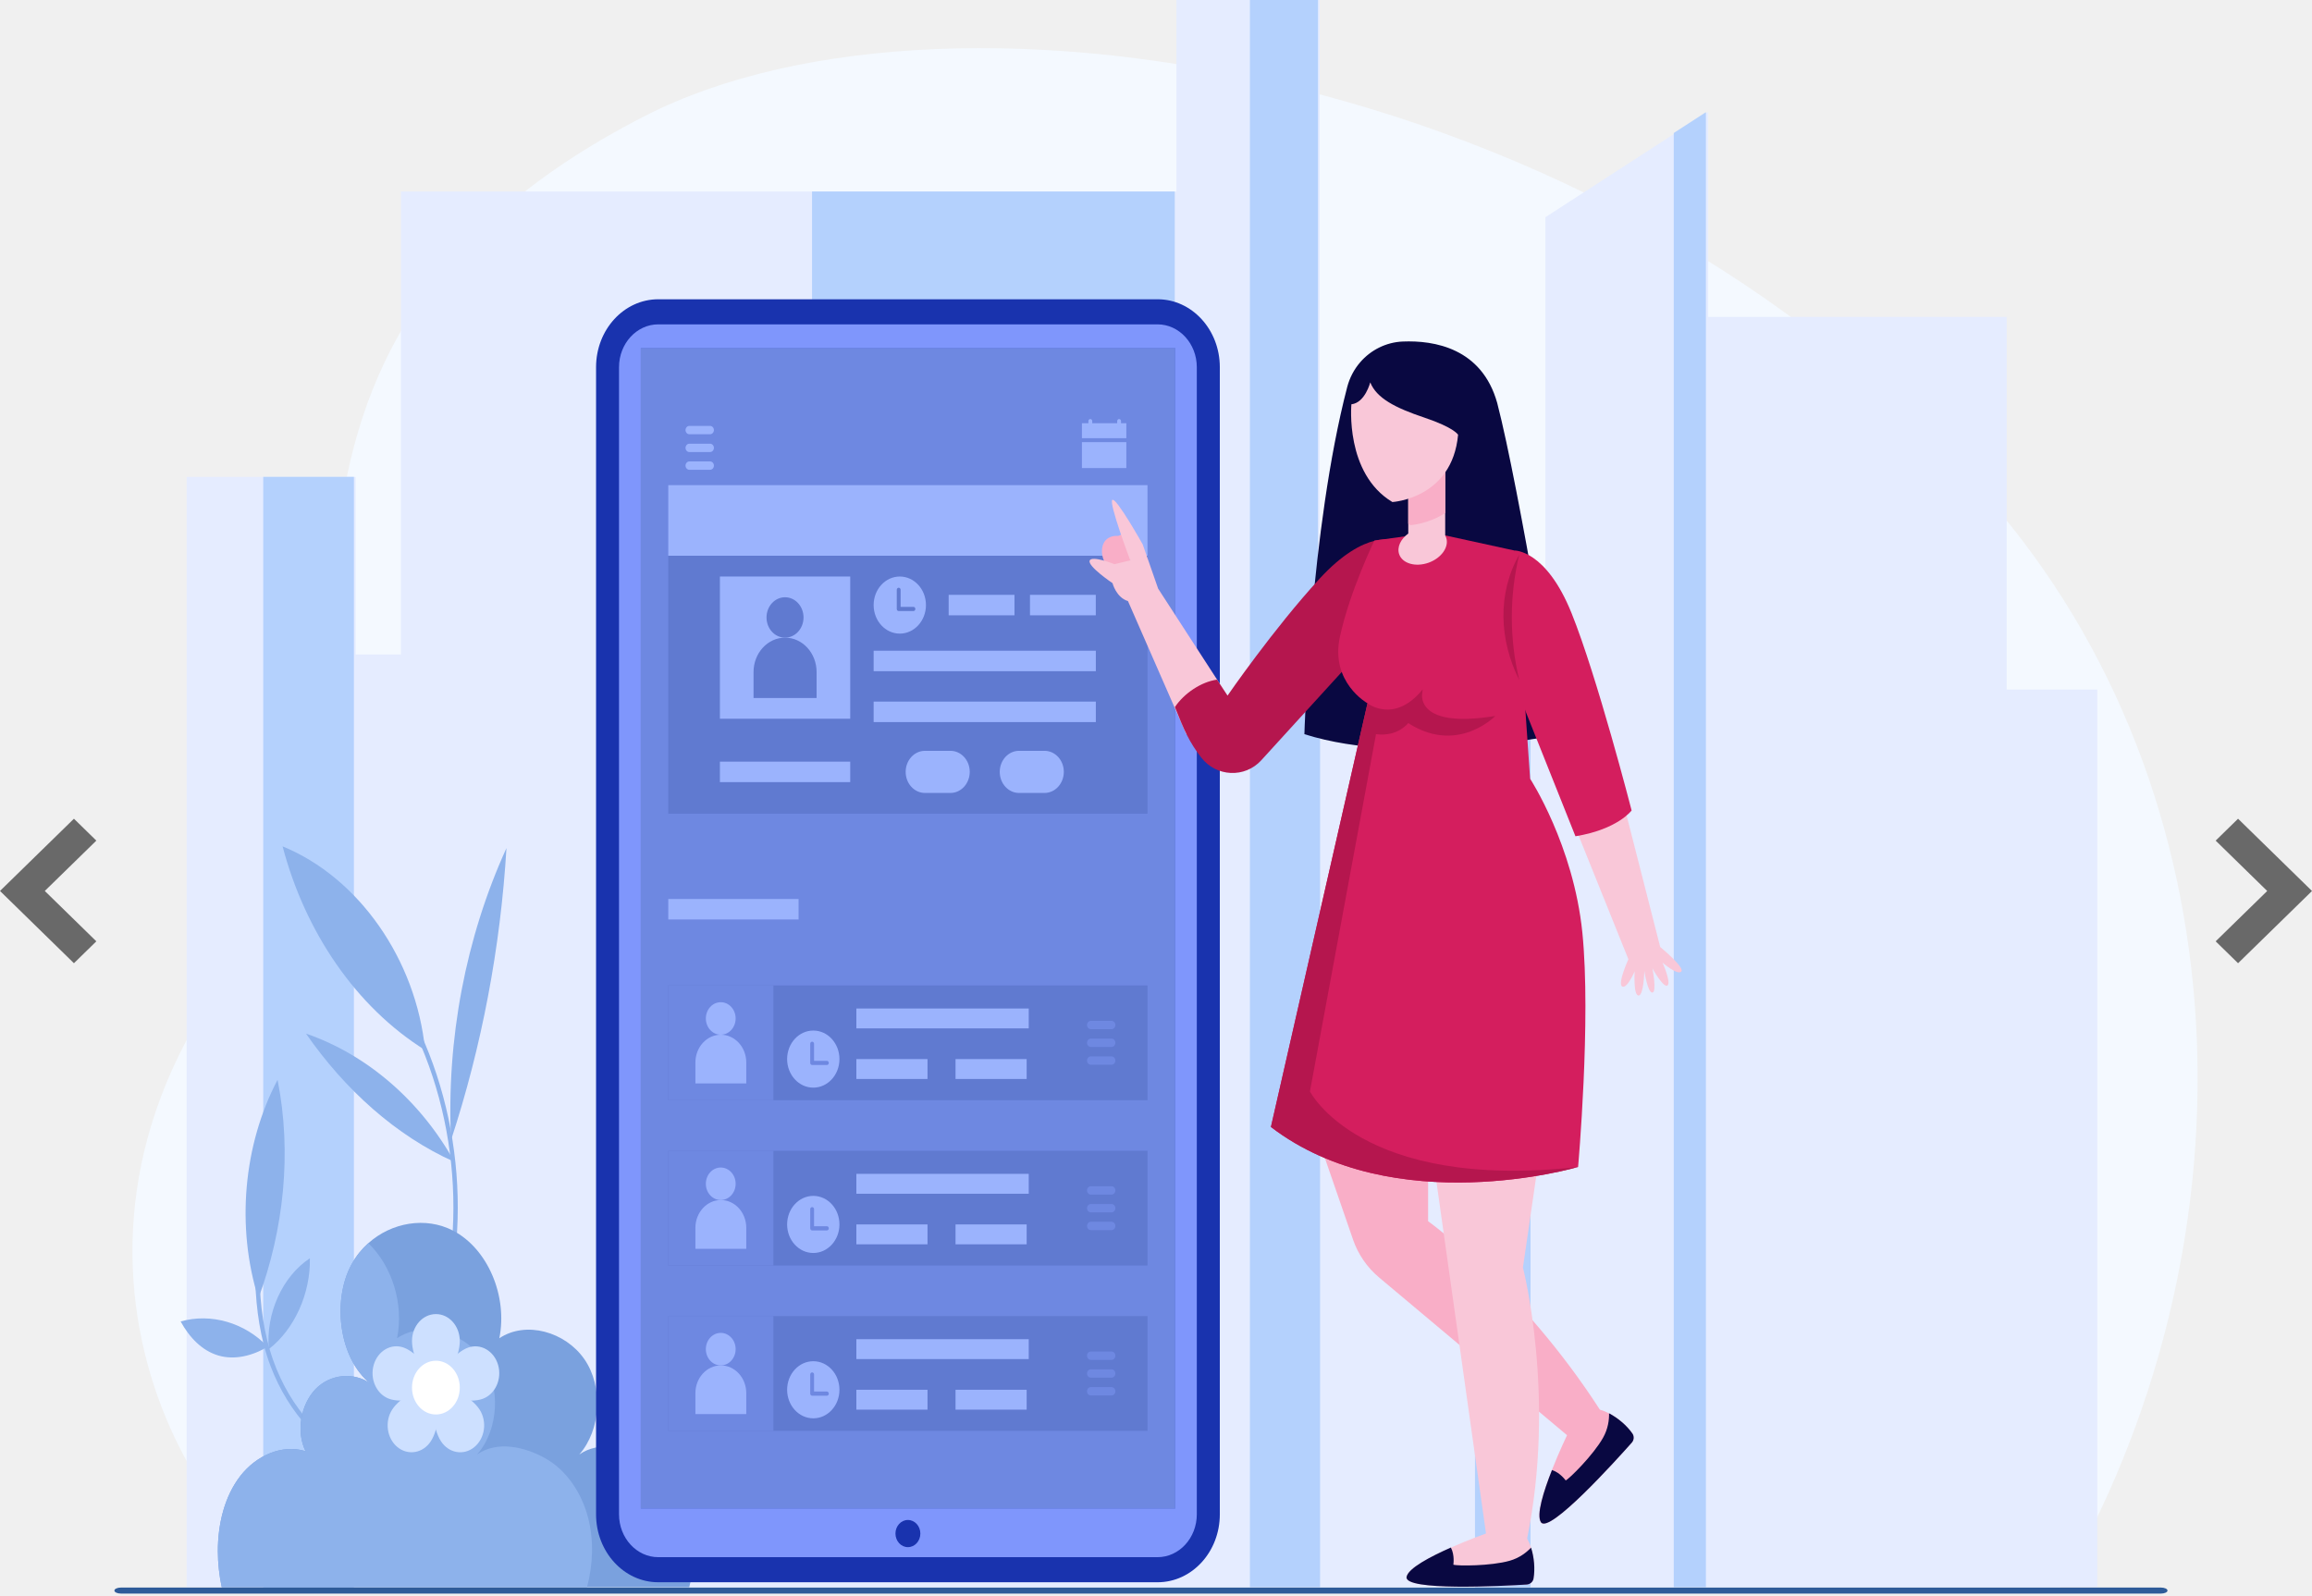
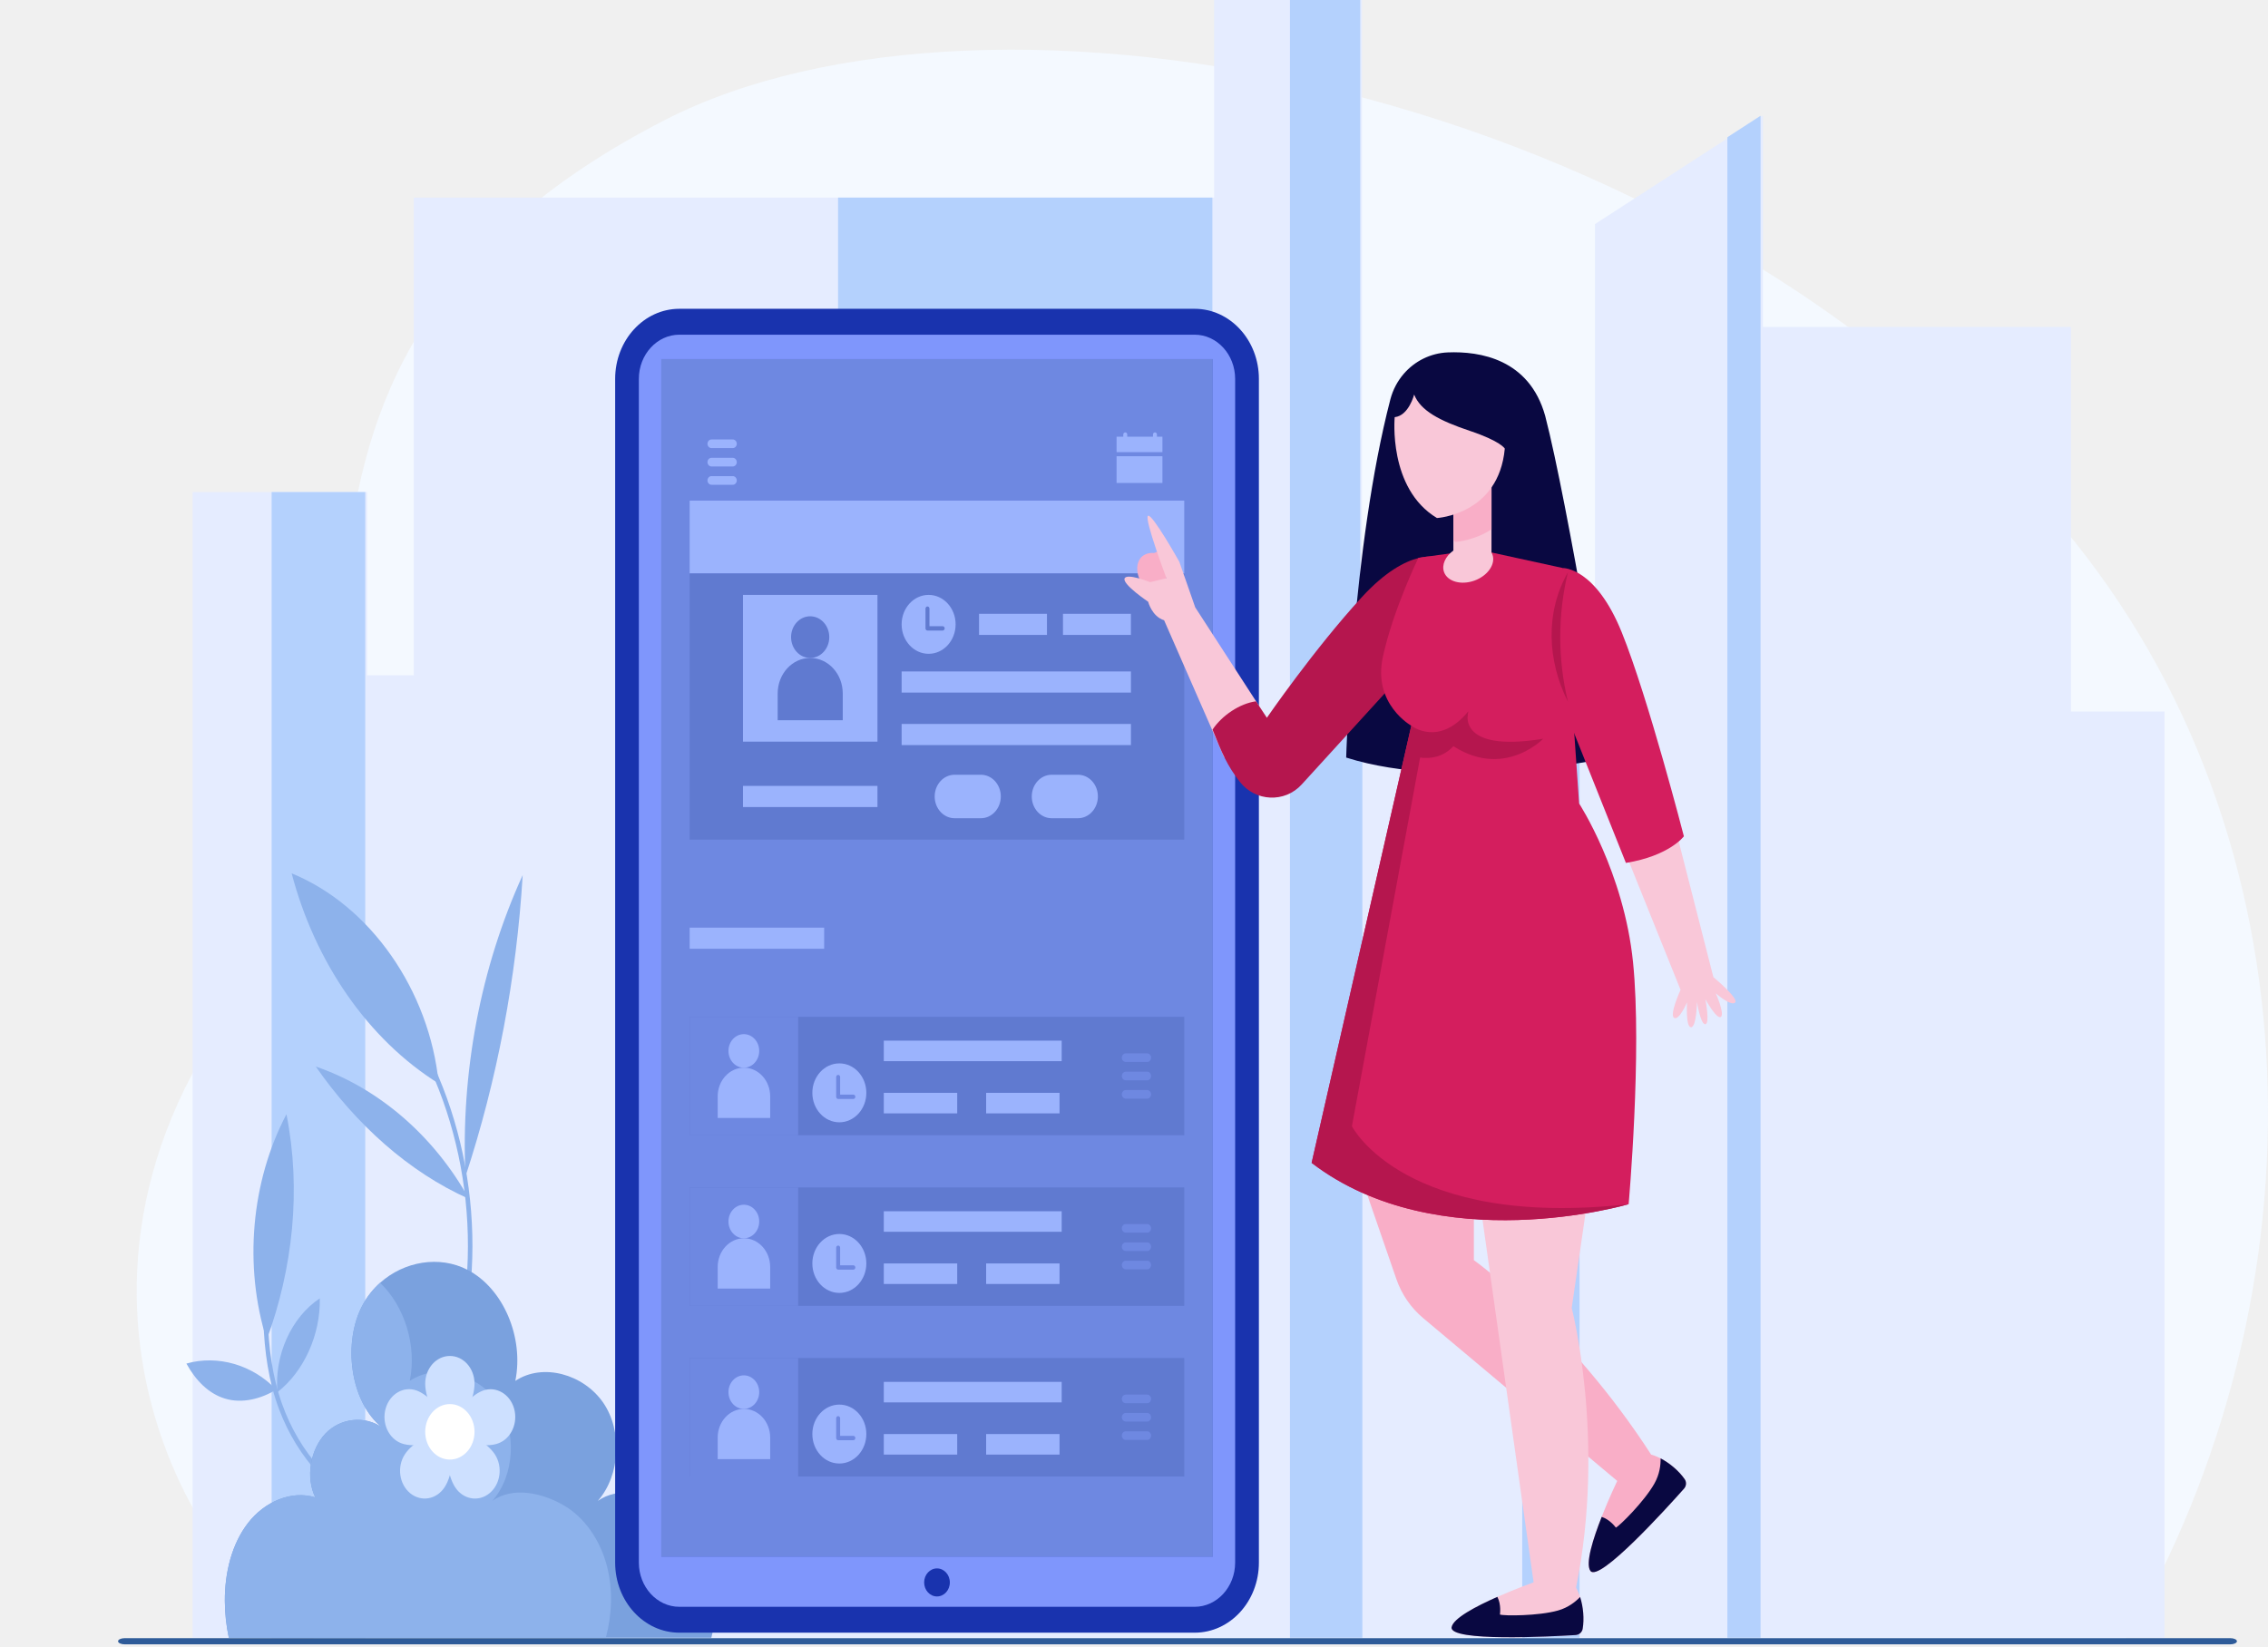
- <svg xmlns="http://www.w3.org/2000/svg" width="384" height="265" viewBox="0 0 384 265" fill="none">
+ <svg xmlns="http://www.w3.org/2000/svg" width="365" height="265" viewBox="0 0 365 265" fill="none">
  <path d="M52.369 264.679C30.977 255.451 0.955 203.44 43.638 154.614C70.302 124.094 28.39 59.497 107.14 19.252C158.579 -7.064 271.281 11.939 332.221 85.167C373.635 134.939 374.58 208.166 341.971 264.007L52.369 264.679Z" fill="#F4F9FF" />
  <path d="M348.337 114.545V263.643H31V79.212H59.069V108.71H66.592V31.809H195.393V0H219.187V106.826H256.68V36.078L283.715 18.576V52.639H333.291V114.545H348.337Z" fill="#E5ECFF" />
  <path d="M218.908 106.826V0H207.598V263.643H219.251V106.826H218.908Z" fill="#B4D1FD" />
  <path d="M254.208 106.828H244.98V263.646H254.208V106.828Z" fill="#B4D1FD" />
  <path d="M277.996 22.091V263.643H283.335V18.633L277.996 22.091Z" fill="#B4D1FD" />
  <path d="M195.117 31.809H134.871V260.652H195.117V31.809Z" fill="#B4D1FD" />
  <path d="M58.78 79.211H43.719V263.708H58.78V79.211Z" fill="#B4D1FD" />
-   <path opacity="0.8" d="M371.72 160L368 156.364L376.56 148.003L368 139.636L371.72 136L380.28 144.367L384 148.003L380.28 151.638L371.72 160Z" fill="#474747" />
-   <path opacity="0.8" d="M12.28 136L16 139.636L7.44 147.997L16 156.364L12.28 160L3.72 151.633L0 147.997L3.72 144.362L12.28 136Z" fill="#474747" />
  <path d="M62.291 159.127C61.978 158.726 61.468 159.308 61.774 159.709C73.514 174.737 78.052 196.033 73.66 215.412C73.543 215.929 74.25 216.142 74.359 215.634C78.824 195.952 74.206 174.377 62.291 159.127Z" fill="#8DB2EB" />
  <path d="M74.913 189.376C74.127 172.676 77.339 155.755 84.119 140.875C83.129 157.378 80.011 173.864 74.913 189.376Z" fill="#8DB2EB" />
  <path d="M70.607 174.435C69.122 159.407 59.574 145.756 46.938 140.594C50.666 154.786 59.115 167.257 70.607 174.435Z" fill="#8DB2EB" />
  <path d="M75.477 193C69.877 182.888 60.948 175.17 50.824 171.695C57.248 180.955 65.769 188.682 75.477 193Z" fill="#8DB2EB" />
  <path d="M60.908 243.168C53.807 240.136 48.184 233.884 45.373 225.952C42.241 217.127 43.006 207.171 43.662 197.928C43.698 197.404 42.97 197.404 42.933 197.928C42.249 207.516 41.498 217.856 44.943 226.944C47.929 234.81 53.61 240.923 60.711 243.954C61.156 244.143 61.345 243.348 60.908 243.168Z" fill="#8DB2EB" />
  <path d="M42.917 215.683C39.203 203.842 40.405 190.175 46.1 179.375C48.511 191.486 47.134 204.219 42.917 215.683Z" fill="#8DB2EB" />
  <path d="M44.649 224.105C44.125 218.173 46.9 212.027 51.466 209.012C51.597 214.829 48.917 220.803 44.649 224.105Z" fill="#8DB2EB" />
  <path d="M44.457 223.703C40.67 219.712 35.033 218.074 30 219.508C31.471 222.187 33.547 224.358 36.256 225.161C38.965 225.973 42.002 225.202 44.457 223.703Z" fill="#8DB2EB" />
  <path d="M114.477 263.646H36.825C36.41 261.704 36.191 259.704 36.184 257.705C36.169 253.19 37.291 248.552 39.934 245.152C42.571 241.759 46.875 239.858 50.743 241.055C49.14 237.794 49.963 233.311 52.381 230.771C54.806 228.231 58.79 227.838 61.565 229.853C56.321 225.789 55.069 216.022 58.434 209.942C59.162 208.623 60.101 207.467 61.172 206.509C65.032 203.051 70.698 202.067 75.228 204.411C81.018 207.402 84.347 215.309 82.934 222.299C87.347 219.349 93.895 221.217 97.055 225.773C100.216 230.329 99.83 237.515 96.211 241.612C99.517 239.301 104.084 240.293 107.565 242.251C111.039 244.201 113.595 247.97 114.673 252.182C115.627 255.902 115.467 259.926 114.477 263.646Z" fill="#7AA1DE" />
  <path d="M97.5 263.641H36.825C36.41 261.699 36.191 259.7 36.184 257.7C36.169 253.185 37.291 248.548 39.934 245.147C42.571 241.755 46.875 239.854 50.743 241.05C49.14 237.789 49.963 233.307 52.381 230.766C54.806 228.226 58.79 227.833 61.565 229.849C56.321 225.784 55.069 216.017 58.434 209.937C59.162 208.618 60.101 207.463 61.172 206.504C65.105 210.265 67.108 216.583 65.95 222.294C70.37 219.344 76.918 221.212 80.079 225.768C83.232 230.324 82.854 237.51 79.234 241.607C82.533 239.296 87.1 240.288 90.581 242.246C94.062 244.197 96.618 247.966 97.696 252.178C98.65 255.898 98.49 259.921 97.5 263.641Z" fill="#8DB2EB" />
  <path d="M76.368 222.751C76.368 225.217 74.591 229.232 72.399 229.232C70.207 229.232 68.43 225.217 68.43 222.751C68.43 220.285 70.207 218.285 72.399 218.285C74.591 218.277 76.368 220.276 76.368 222.751Z" fill="#CDE0FF" />
  <path d="M67.073 223.856C69.156 224.618 72.004 227.765 71.327 230.108C70.65 232.452 66.709 233.115 64.619 232.353C62.536 231.591 61.393 229.068 62.07 226.724C62.747 224.372 64.991 223.086 67.073 223.856Z" fill="#CDE0FF" />
  <path d="M65.142 234.14C66.431 232.14 69.963 230.075 71.74 231.526C73.517 232.976 72.855 237.401 71.566 239.392C70.276 241.391 67.793 241.834 66.016 240.383C64.246 238.933 63.853 236.139 65.142 234.14Z" fill="#CDE0FF" />
  <path d="M73.232 239.395C71.942 237.395 71.287 232.979 73.057 231.529C74.834 230.078 78.366 232.151 79.655 234.142C80.944 236.142 80.551 238.936 78.774 240.386C77.004 241.837 74.521 241.394 73.232 239.395Z" fill="#CDE0FF" />
  <path d="M80.181 232.357C78.098 233.119 74.15 232.456 73.473 230.112C72.796 227.769 75.636 224.622 77.726 223.86C79.809 223.098 82.052 224.385 82.73 226.728C83.407 229.072 82.264 231.595 80.181 232.357Z" fill="#CDE0FF" />
  <path d="M76.368 230.497C76.368 232.963 74.591 234.963 72.399 234.963C70.207 234.963 68.43 232.963 68.43 230.497C68.43 228.031 70.207 226.031 72.399 226.031C74.591 226.031 76.368 228.031 76.368 230.497Z" fill="white" />
  <path d="M192.262 262.831H109.338C103.625 262.831 99 257.775 99 251.545V60.996C99 54.76 103.632 49.711 109.338 49.711H192.262C197.975 49.711 202.6 54.767 202.6 60.996V251.545C202.6 257.782 197.975 262.831 192.262 262.831Z" fill="#1933AE" />
  <path d="M109.334 258.665C105.739 258.665 102.812 255.47 102.812 251.546V60.998C102.812 57.074 105.739 53.879 109.334 53.879H192.257C195.851 53.879 198.778 57.074 198.778 60.998V251.546C198.778 255.47 195.851 258.665 192.257 258.665H109.334Z" fill="#7F96FC" />
  <path d="M195.187 250.601L195.188 57.809L106.424 57.809L106.424 250.601L195.187 250.601Z" fill="#324BCC" />
  <path d="M150.794 256.999C151.936 256.999 152.862 255.988 152.862 254.741C152.862 253.495 151.936 252.484 150.794 252.484C149.652 252.484 148.727 253.495 148.727 254.741C148.727 255.988 149.652 256.999 150.794 256.999Z" fill="#1933AE" />
  <path d="M117.937 72.135H114.496C114.146 72.135 113.859 71.823 113.859 71.441C113.859 71.059 114.146 70.746 114.496 70.746H117.937C118.287 70.746 118.574 71.059 118.574 71.441C118.574 71.823 118.287 72.135 117.937 72.135Z" fill="#7F96FC" />
  <path d="M117.937 75.092H114.496C114.146 75.092 113.859 74.78 113.859 74.398C113.859 74.016 114.146 73.703 114.496 73.703H117.937C118.287 73.703 118.574 74.016 118.574 74.398C118.574 74.78 118.287 75.092 117.937 75.092Z" fill="#7F96FC" />
  <path d="M117.937 78.037H114.496C114.146 78.037 113.859 77.725 113.859 77.343C113.859 76.961 114.146 76.648 114.496 76.648H117.937C118.287 76.648 118.574 76.961 118.574 77.343C118.574 77.725 118.287 78.037 117.937 78.037Z" fill="#7F96FC" />
  <path d="M187.075 73.445H179.695V77.751H187.075V73.445Z" fill="#7F96FC" />
  <path d="M187.075 70.301H179.695V72.787H187.075V70.301Z" fill="#7F96FC" />
  <path d="M181.092 71.376C180.913 71.376 180.773 71.224 180.773 71.029V69.953C180.773 69.758 180.913 69.606 181.092 69.606C181.27 69.606 181.41 69.758 181.41 69.953V71.029C181.41 71.217 181.27 71.376 181.092 71.376Z" fill="#7F96FC" />
  <path d="M185.873 71.376C185.695 71.376 185.555 71.224 185.555 71.029V69.953C185.555 69.758 185.695 69.606 185.873 69.606C186.051 69.606 186.191 69.758 186.191 69.953V71.029C186.191 71.217 186.051 71.376 185.873 71.376Z" fill="#7F96FC" />
  <path d="M190.588 80.59H110.992V92.313H190.588V80.59Z" fill="#7F96FC" />
  <path d="M190.588 92.32H110.992V135.164H190.588V92.32Z" fill="#1933AE" />
  <path d="M153.792 100.509C153.792 103.127 151.845 105.252 149.447 105.252C147.048 105.252 145.102 103.127 145.102 100.509C145.102 97.891 147.048 95.766 149.447 95.766C151.845 95.766 153.792 97.891 153.792 100.509Z" fill="#7F96FC" />
  <path d="M151.713 101.504H149.263C149.085 101.504 148.945 101.351 148.945 101.157V97.976C148.945 97.782 149.085 97.629 149.263 97.629C149.442 97.629 149.582 97.782 149.582 97.976V100.81H151.713C151.891 100.81 152.031 100.962 152.031 101.157C152.031 101.344 151.885 101.504 151.713 101.504Z" fill="#1933AE" />
  <path d="M168.493 98.809H157.562V102.212H168.493V98.809Z" fill="#7F96FC" />
  <path d="M182 98.809H171.07V102.212H182V98.809Z" fill="#7F96FC" />
  <path d="M182.008 108.09H145.102V111.493H182.008V108.09Z" fill="#7F96FC" />
  <path d="M182.008 116.543H145.102V119.946H182.008V116.543Z" fill="#7F96FC" />
  <path d="M141.214 95.766H119.57V119.392H141.214V95.766Z" fill="#7F96FC" />
  <path d="M130.385 105.92C132.082 105.92 133.458 104.418 133.458 102.565C133.458 100.713 132.082 99.211 130.385 99.211C128.688 99.211 127.312 100.713 127.312 102.565C127.312 104.418 128.688 105.92 130.385 105.92Z" fill="#1933AE" />
  <path d="M135.635 115.943H125.156V111.638C125.156 108.478 127.504 105.922 130.392 105.922C133.287 105.922 135.628 108.485 135.628 111.638V115.943H135.635Z" fill="#1933AE" />
  <path d="M157.859 131.719H153.628C151.86 131.719 150.422 130.157 150.422 128.219C150.422 126.288 151.853 124.719 153.628 124.719H157.859C159.628 124.719 161.066 126.281 161.066 128.219C161.059 130.15 159.628 131.719 157.859 131.719Z" fill="#7F96FC" />
  <path d="M173.484 131.719H169.253C167.485 131.719 166.047 130.157 166.047 128.219C166.047 126.288 167.478 124.719 169.253 124.719H173.484C175.253 124.719 176.691 126.281 176.691 128.219C176.684 130.15 175.253 131.719 173.484 131.719Z" fill="#7F96FC" />
  <path d="M141.214 126.516H119.57V129.919H141.214V126.516Z" fill="#7F96FC" />
  <path d="M190.588 163.691H110.992V182.755H190.588V163.691Z" fill="#1933AE" />
  <path d="M128.456 163.691H110.992V182.755H128.456V163.691Z" fill="#324BCC" />
  <path d="M119.709 171.88C121.076 171.88 122.184 170.67 122.184 169.178C122.184 167.686 121.076 166.477 119.709 166.477C118.342 166.477 117.234 167.686 117.234 169.178C117.234 170.67 118.342 171.88 119.709 171.88Z" fill="#7F96FC" />
  <path d="M123.955 179.97H115.5V176.49C115.5 173.942 117.396 171.879 119.724 171.879C122.059 171.879 123.949 173.949 123.949 176.49V179.97H123.955Z" fill="#7F96FC" />
  <path d="M135.08 180.67C137.48 180.67 139.425 178.547 139.425 175.927C139.425 173.307 137.48 171.184 135.08 171.184C132.68 171.184 130.734 173.307 130.734 175.927C130.734 178.547 132.68 180.67 135.08 180.67Z" fill="#7F96FC" />
  <path d="M137.338 176.91H134.888C134.71 176.91 134.57 176.758 134.57 176.563V173.382C134.57 173.188 134.71 173.035 134.888 173.035C135.067 173.035 135.207 173.188 135.207 173.382V176.216H137.338C137.516 176.216 137.656 176.369 137.656 176.563C137.656 176.758 137.516 176.91 137.338 176.91Z" fill="#324BCC" />
  <path d="M154.049 175.926H142.234V179.232H154.049V175.926Z" fill="#7F96FC" />
  <path d="M170.864 167.523H142.234V170.829H170.864V167.523Z" fill="#7F96FC" />
  <path d="M170.518 175.926H158.703V179.232H170.518V175.926Z" fill="#7F96FC" />
  <path d="M184.617 170.959H181.175C180.825 170.959 180.539 170.647 180.539 170.265C180.539 169.883 180.825 169.57 181.175 169.57H184.617C184.967 169.57 185.253 169.883 185.253 170.265C185.253 170.647 184.973 170.959 184.617 170.959Z" fill="#324BCC" />
  <path d="M184.617 173.912H181.175C180.825 173.912 180.539 173.6 180.539 173.218C180.539 172.836 180.825 172.523 181.175 172.523H184.617C184.967 172.523 185.253 172.836 185.253 173.218C185.253 173.6 184.973 173.912 184.617 173.912Z" fill="#324BCC" />
  <path d="M184.617 176.866H181.175C180.825 176.866 180.539 176.553 180.539 176.171C180.539 175.789 180.825 175.477 181.175 175.477H184.617C184.967 175.477 185.253 175.789 185.253 176.171C185.253 176.553 184.973 176.866 184.617 176.866Z" fill="#324BCC" />
  <path d="M190.588 191.152H110.992V210.216H190.588V191.152Z" fill="#1933AE" />
  <path d="M128.456 191.152H110.992V210.216H128.456V191.152Z" fill="#324BCC" />
  <path d="M119.709 199.341C121.076 199.341 122.184 198.131 122.184 196.639C122.184 195.147 121.076 193.938 119.709 193.938C118.342 193.938 117.234 195.147 117.234 196.639C117.234 198.131 118.342 199.341 119.709 199.341Z" fill="#7F96FC" />
  <path d="M123.955 207.438H115.5V203.958C115.5 201.409 117.396 199.34 119.724 199.34C122.059 199.34 123.949 201.409 123.949 203.958V207.438H123.955Z" fill="#7F96FC" />
  <path d="M135.08 208.135C137.48 208.135 139.425 206.012 139.425 203.392C139.425 200.772 137.48 198.648 135.08 198.648C132.68 198.648 130.734 200.772 130.734 203.392C130.734 206.012 132.68 208.135 135.08 208.135Z" fill="#7F96FC" />
  <path d="M137.338 204.387H134.888C134.71 204.387 134.57 204.234 134.57 204.04V200.859C134.57 200.665 134.71 200.512 134.888 200.512C135.067 200.512 135.207 200.665 135.207 200.859V203.693H137.338C137.516 203.693 137.656 203.845 137.656 204.04C137.656 204.234 137.516 204.387 137.338 204.387Z" fill="#324BCC" />
  <path d="M154.049 203.391H142.234V206.696H154.049V203.391Z" fill="#7F96FC" />
  <path d="M170.864 194.988H142.234V198.294H170.864V194.988Z" fill="#7F96FC" />
  <path d="M170.518 203.391H158.703V206.696H170.518V203.391Z" fill="#7F96FC" />
  <path d="M184.617 198.436H181.175C180.825 198.436 180.539 198.123 180.539 197.741C180.539 197.359 180.825 197.047 181.175 197.047H184.617C184.967 197.047 185.253 197.359 185.253 197.741C185.253 198.123 184.973 198.436 184.617 198.436Z" fill="#324BCC" />
  <path d="M184.617 201.389H181.175C180.825 201.389 180.539 201.076 180.539 200.694C180.539 200.313 180.825 200 181.175 200H184.617C184.967 200 185.253 200.313 185.253 200.694C185.253 201.076 184.973 201.389 184.617 201.389Z" fill="#324BCC" />
  <path d="M184.617 204.338H181.175C180.825 204.338 180.539 204.026 180.539 203.644C180.539 203.262 180.825 202.949 181.175 202.949H184.617C184.967 202.949 185.253 203.262 185.253 203.644C185.253 204.026 184.973 204.338 184.617 204.338Z" fill="#324BCC" />
  <path d="M190.588 218.621H110.992V237.685H190.588V218.621Z" fill="#1933AE" />
  <path d="M128.456 218.621H110.992V237.685H128.456V218.621Z" fill="#324BCC" />
  <path d="M119.709 226.809C121.076 226.809 122.184 225.6 122.184 224.108C122.184 222.616 121.076 221.406 119.709 221.406C118.342 221.406 117.234 222.616 117.234 224.108C117.234 225.6 118.342 226.809 119.709 226.809Z" fill="#7F96FC" />
  <path d="M123.955 234.899H115.5V231.42C115.5 228.871 117.396 226.809 119.724 226.809C122.059 226.809 123.949 228.871 123.949 231.42V234.899H123.955Z" fill="#7F96FC" />
  <path d="M135.08 235.6C137.48 235.6 139.425 233.476 139.425 230.857C139.425 228.237 137.48 226.113 135.08 226.113C132.68 226.113 130.734 228.237 130.734 230.857C130.734 233.476 132.68 235.6 135.08 235.6Z" fill="#7F96FC" />
  <path d="M137.338 231.844H134.888C134.71 231.844 134.57 231.691 134.57 231.497V228.316C134.57 228.122 134.71 227.969 134.888 227.969C135.067 227.969 135.207 228.122 135.207 228.316V231.15H137.338C137.516 231.15 137.656 231.302 137.656 231.497C137.656 231.691 137.516 231.844 137.338 231.844Z" fill="#324BCC" />
  <path d="M154.049 230.855H142.234V234.161H154.049V230.855Z" fill="#7F96FC" />
  <path d="M170.864 222.453H142.234V225.759H170.864V222.453Z" fill="#7F96FC" />
  <path d="M170.518 230.855H158.703V234.161H170.518V230.855Z" fill="#7F96FC" />
  <path d="M184.617 225.893H181.175C180.825 225.893 180.539 225.58 180.539 225.198C180.539 224.816 180.825 224.504 181.175 224.504H184.617C184.967 224.504 185.253 224.816 185.253 225.198C185.253 225.58 184.973 225.893 184.617 225.893Z" fill="#324BCC" />
  <path d="M184.617 228.846H181.175C180.825 228.846 180.539 228.534 180.539 228.152C180.539 227.77 180.825 227.457 181.175 227.457H184.617C184.967 227.457 185.253 227.77 185.253 228.152C185.253 228.54 184.973 228.846 184.617 228.846Z" fill="#324BCC" />
  <path d="M184.617 231.803H181.175C180.825 231.803 180.539 231.491 180.539 231.109C180.539 230.727 180.825 230.414 181.175 230.414H184.617C184.967 230.414 185.253 230.727 185.253 231.109C185.253 231.491 184.973 231.803 184.617 231.803Z" fill="#324BCC" />
  <path d="M132.636 149.332H110.992V152.735H132.636V149.332Z" fill="#7F96FC" />
  <path opacity="0.42" d="M106.414 57.809V250.601H195.178V57.809H106.414Z" fill="#C0DCFF" />
  <path d="M186.88 88.679C186.12 88.739 185.394 89.127 185.034 89.8C184.543 90.716 184.641 91.87 185.053 92.833C185.328 93.485 185.734 94.066 186.179 94.619C186.559 95.094 187.338 94.982 187.522 94.395C187.548 94.303 187.574 94.204 187.587 94.105C187.744 92.885 187.901 91.659 188.065 90.439C188.157 89.609 188.517 88.547 186.88 88.679Z" fill="#F9AEC7" />
  <path d="M185.196 89.023C184.437 89.082 183.71 89.471 183.35 90.144C182.859 91.06 182.957 92.214 183.37 93.176C183.645 93.829 184.051 94.409 184.496 94.963C184.876 95.438 185.655 95.326 185.838 94.739C185.864 94.647 185.89 94.548 185.904 94.449C186.061 93.229 186.218 92.003 186.382 90.783C186.473 89.946 186.827 88.891 185.196 89.023Z" fill="#F9AEC7" />
  <path d="M197.023 121.954L204.586 116.66L192.355 97.778L189.795 90.434C189.795 90.434 185.408 82.602 184.753 83.037C184.098 83.472 187.725 93.084 187.725 93.084L185.106 93.717C185.106 93.717 181.256 92.181 180.975 93.15C180.693 94.12 184.779 96.869 184.779 96.869C184.779 96.869 185.375 99.242 187.346 99.849L197.023 121.954Z" fill="#F9C7D8" />
  <path d="M225.894 60.199C227.688 58.109 230.254 56.844 232.991 56.731C238.164 56.521 246.119 57.793 248.673 66.944C252.353 81.105 258.959 121.954 258.959 121.954C258.959 121.954 234.176 127.512 216.648 121.954C216.648 121.954 217.591 87.975 223.766 64.26C224.165 62.764 224.885 61.373 225.894 60.199Z" fill="#090841" />
  <path d="M203.882 115.548C203.882 115.548 211.484 104.499 219.157 96.139C226.831 87.779 231.676 89.79 231.676 89.79L232.272 101.288L209.493 126.281C206.756 129.288 202.016 129.057 199.521 125.846C197.498 123.236 196.692 121.33 195.141 117.454C196.653 115.173 199.534 113.247 202.134 112.898L203.882 115.548Z" fill="#B5164E" />
  <path d="M265.723 234.161C266.221 234.3 266.725 234.504 267.242 234.775C268.722 235.546 270.188 236.792 271.118 238.137C271.433 238.598 271.38 239.231 271.007 239.647C268.29 242.706 257.309 254.843 255.934 252.878C255.103 251.692 256.373 247.69 257.754 244.196C258.972 241.104 260.269 238.401 260.269 238.401L229.037 212.188C227.059 210.526 225.573 208.364 224.728 205.918L217.559 185.157L237.195 179.461V202.859C237.201 202.859 252.667 213.928 265.723 234.161Z" fill="#F9AEC7" />
  <path d="M271.132 238.132C271.447 238.593 271.394 239.226 271.021 239.642C268.304 242.701 257.323 254.838 255.948 252.873C255.117 251.687 256.387 247.685 257.769 244.191C259.124 244.613 260.047 245.918 260.047 245.918C260.663 245.634 264.644 241.679 266.241 238.844C267.099 237.328 267.269 235.831 267.25 234.77C268.729 235.547 270.203 236.787 271.132 238.132Z" fill="#090841" />
  <path d="M253.639 255.572C253.894 256.02 254.11 256.528 254.294 257.081C254.805 258.677 254.981 260.602 254.706 262.217C254.608 262.771 254.13 263.18 253.574 263.213C249.507 263.463 233.224 264.32 233.616 261.953C233.852 260.523 237.552 258.578 240.976 257.068C244.001 255.73 246.81 254.728 246.81 254.728L237.211 186.598H256.435L252.945 210.556C252.945 210.556 258.478 231.943 253.639 255.572Z" fill="#F9C7D8" />
  <path d="M254.706 262.215C254.608 262.769 254.13 263.178 253.574 263.211C249.507 263.461 233.224 264.318 233.616 261.952C233.852 260.521 237.552 258.576 240.976 257.066C241.644 258.326 241.388 259.908 241.388 259.908C242.024 260.145 247.615 260.145 250.732 259.262C252.402 258.787 253.567 257.844 254.294 257.08C254.805 258.675 254.981 260.6 254.706 262.215Z" fill="#090841" />
  <path d="M269.099 131.289L275.744 157.304C275.744 157.304 279.896 160.733 279.241 161.392C278.586 162.051 276.131 159.908 276.131 159.908C276.131 159.908 277.604 163.205 276.949 163.699C276.294 164.194 274.448 160.851 274.448 160.851C274.448 160.851 275.227 164.8 274.448 164.879C273.669 164.959 273.106 161.28 273.106 161.28C273.106 161.28 273.027 165.367 272.143 165.367C271.259 165.367 271.502 161.359 271.502 161.359C271.502 161.359 270.218 164.345 269.419 163.858C268.621 163.376 270.46 159.341 270.46 159.341L260.691 135.073L269.099 131.289Z" fill="#F9C7D8" />
  <path d="M262.105 193.849C262.105 193.849 231.547 202.862 211.086 187.204L227.128 116.826C227.128 116.826 220.907 113.364 222.544 105.783C224.181 98.201 228.273 89.795 228.273 89.795L237.768 88.477L240.033 88.938L251.518 91.443L254.137 129.352C254.137 129.352 261.339 140.395 262.812 154.899C264.285 169.403 262.105 193.849 262.105 193.849Z" fill="#D41E5E" />
  <path d="M246.934 101.994L251.517 91.445C251.517 91.445 256.755 91.281 261.011 101.829C265.267 112.378 270.996 134.628 270.996 134.628C270.996 134.628 268.704 137.76 261.666 138.914L246.934 101.994Z" fill="#D41E5E" />
  <path d="M237.284 93.468C235.13 94.24 232.943 93.62 232.393 92.084C231.981 90.91 232.629 89.552 233.899 88.623V78.272L240.034 77.039V88.939C240.093 89.045 240.146 89.157 240.185 89.275C240.735 90.811 239.432 92.69 237.284 93.468Z" fill="#F9C7D8" />
  <path d="M240.034 77.039V85.214C237.198 87.067 234.265 87.231 234.265 87.231C234.141 87.159 234.016 87.08 233.898 86.994V78.272L240.034 77.039Z" fill="#F9AEC7" />
  <path d="M227.585 63.516C227.585 63.516 226.727 66.911 224.455 67.155C224.455 67.155 223.349 78.639 231.258 83.393C231.258 83.393 241.191 82.839 242.173 72.218C242.173 72.218 241.558 71.045 236.595 69.377C231.631 67.715 228.626 66.113 227.585 63.516Z" fill="#F9C7D8" />
  <path d="M262.105 193.848C262.105 193.848 231.547 202.86 211.086 187.202L227.128 116.824C227.128 116.824 231.56 120.319 236.288 114.523C236.288 114.523 235.45 122.811 228.542 121.954L217.568 181.302C217.568 181.302 225.962 197.85 262.105 193.848Z" fill="#B5164E" />
  <path d="M252.337 92.121C250.681 98.938 250.687 106.164 252.344 112.981C248.998 106.342 248.664 98.575 252.337 92.121Z" fill="#B5164E" />
  <path d="M236.29 114.523C236.29 114.523 234.109 121.248 248.357 118.927C248.357 118.927 241.266 126.278 232.27 118.927C234.123 118.202 235.334 116.554 236.29 114.523Z" fill="#B5164E" />
  <path d="M358.915 264.711H20.085C19.486 264.711 19 264.487 19 264.211C19 263.935 19.486 263.711 20.085 263.711H358.915C359.514 263.711 360 263.935 360 264.211C360 264.487 359.514 264.711 358.915 264.711Z" fill="#2E5B99" />
</svg>
